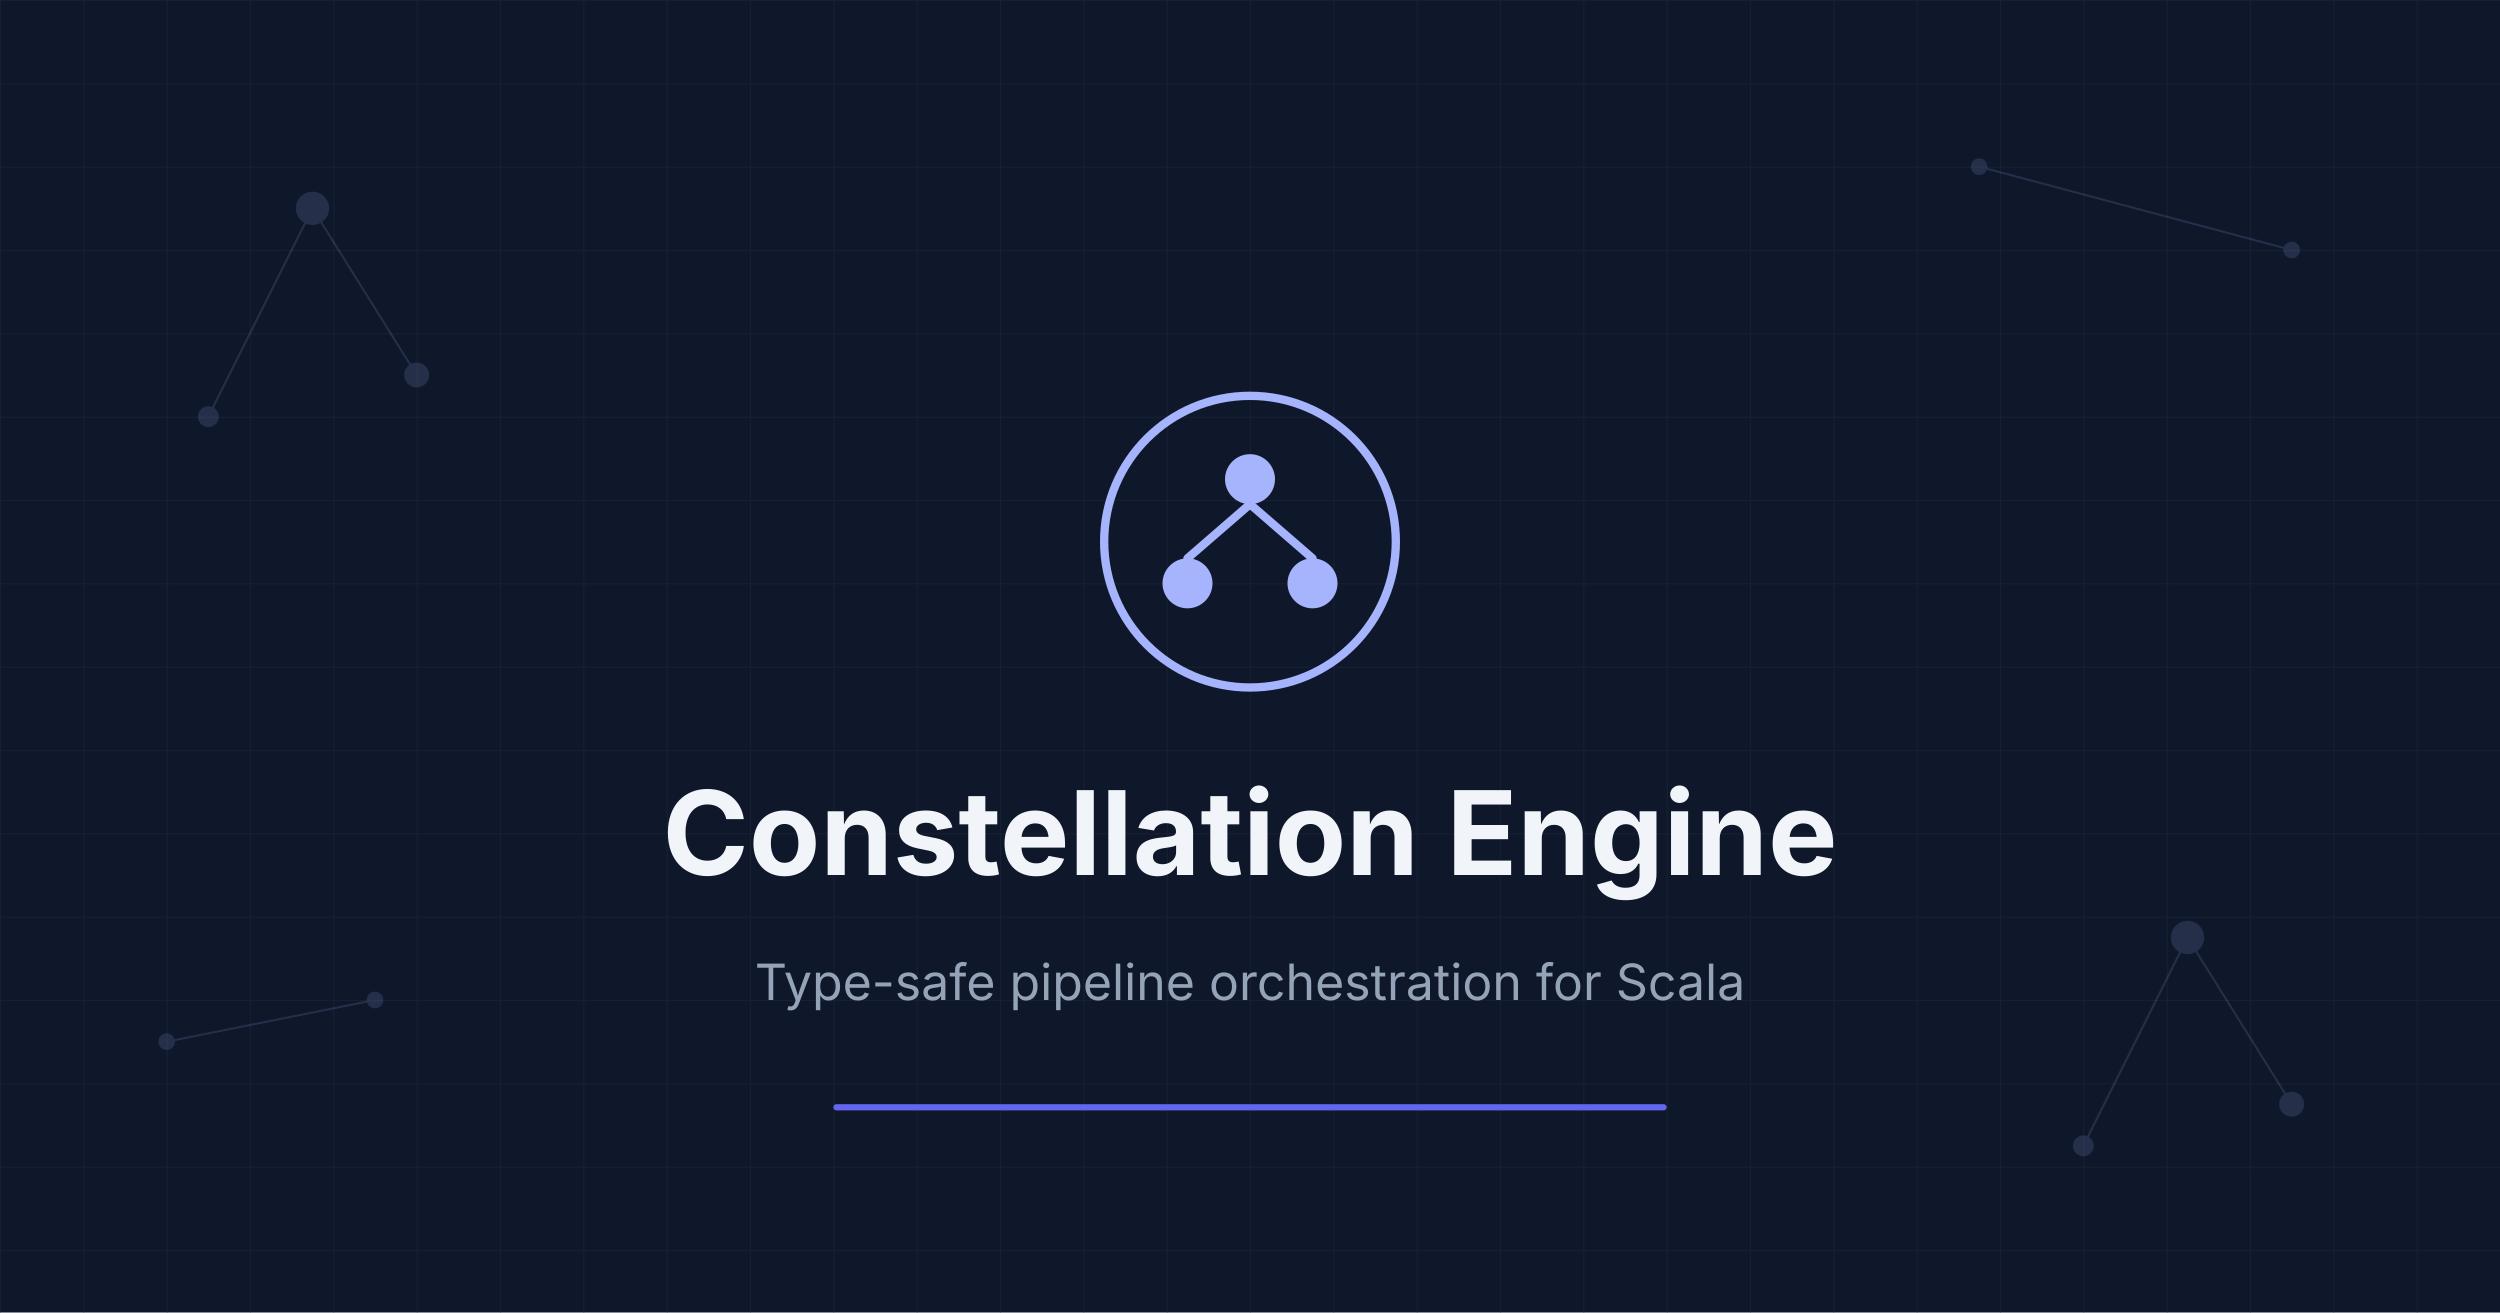
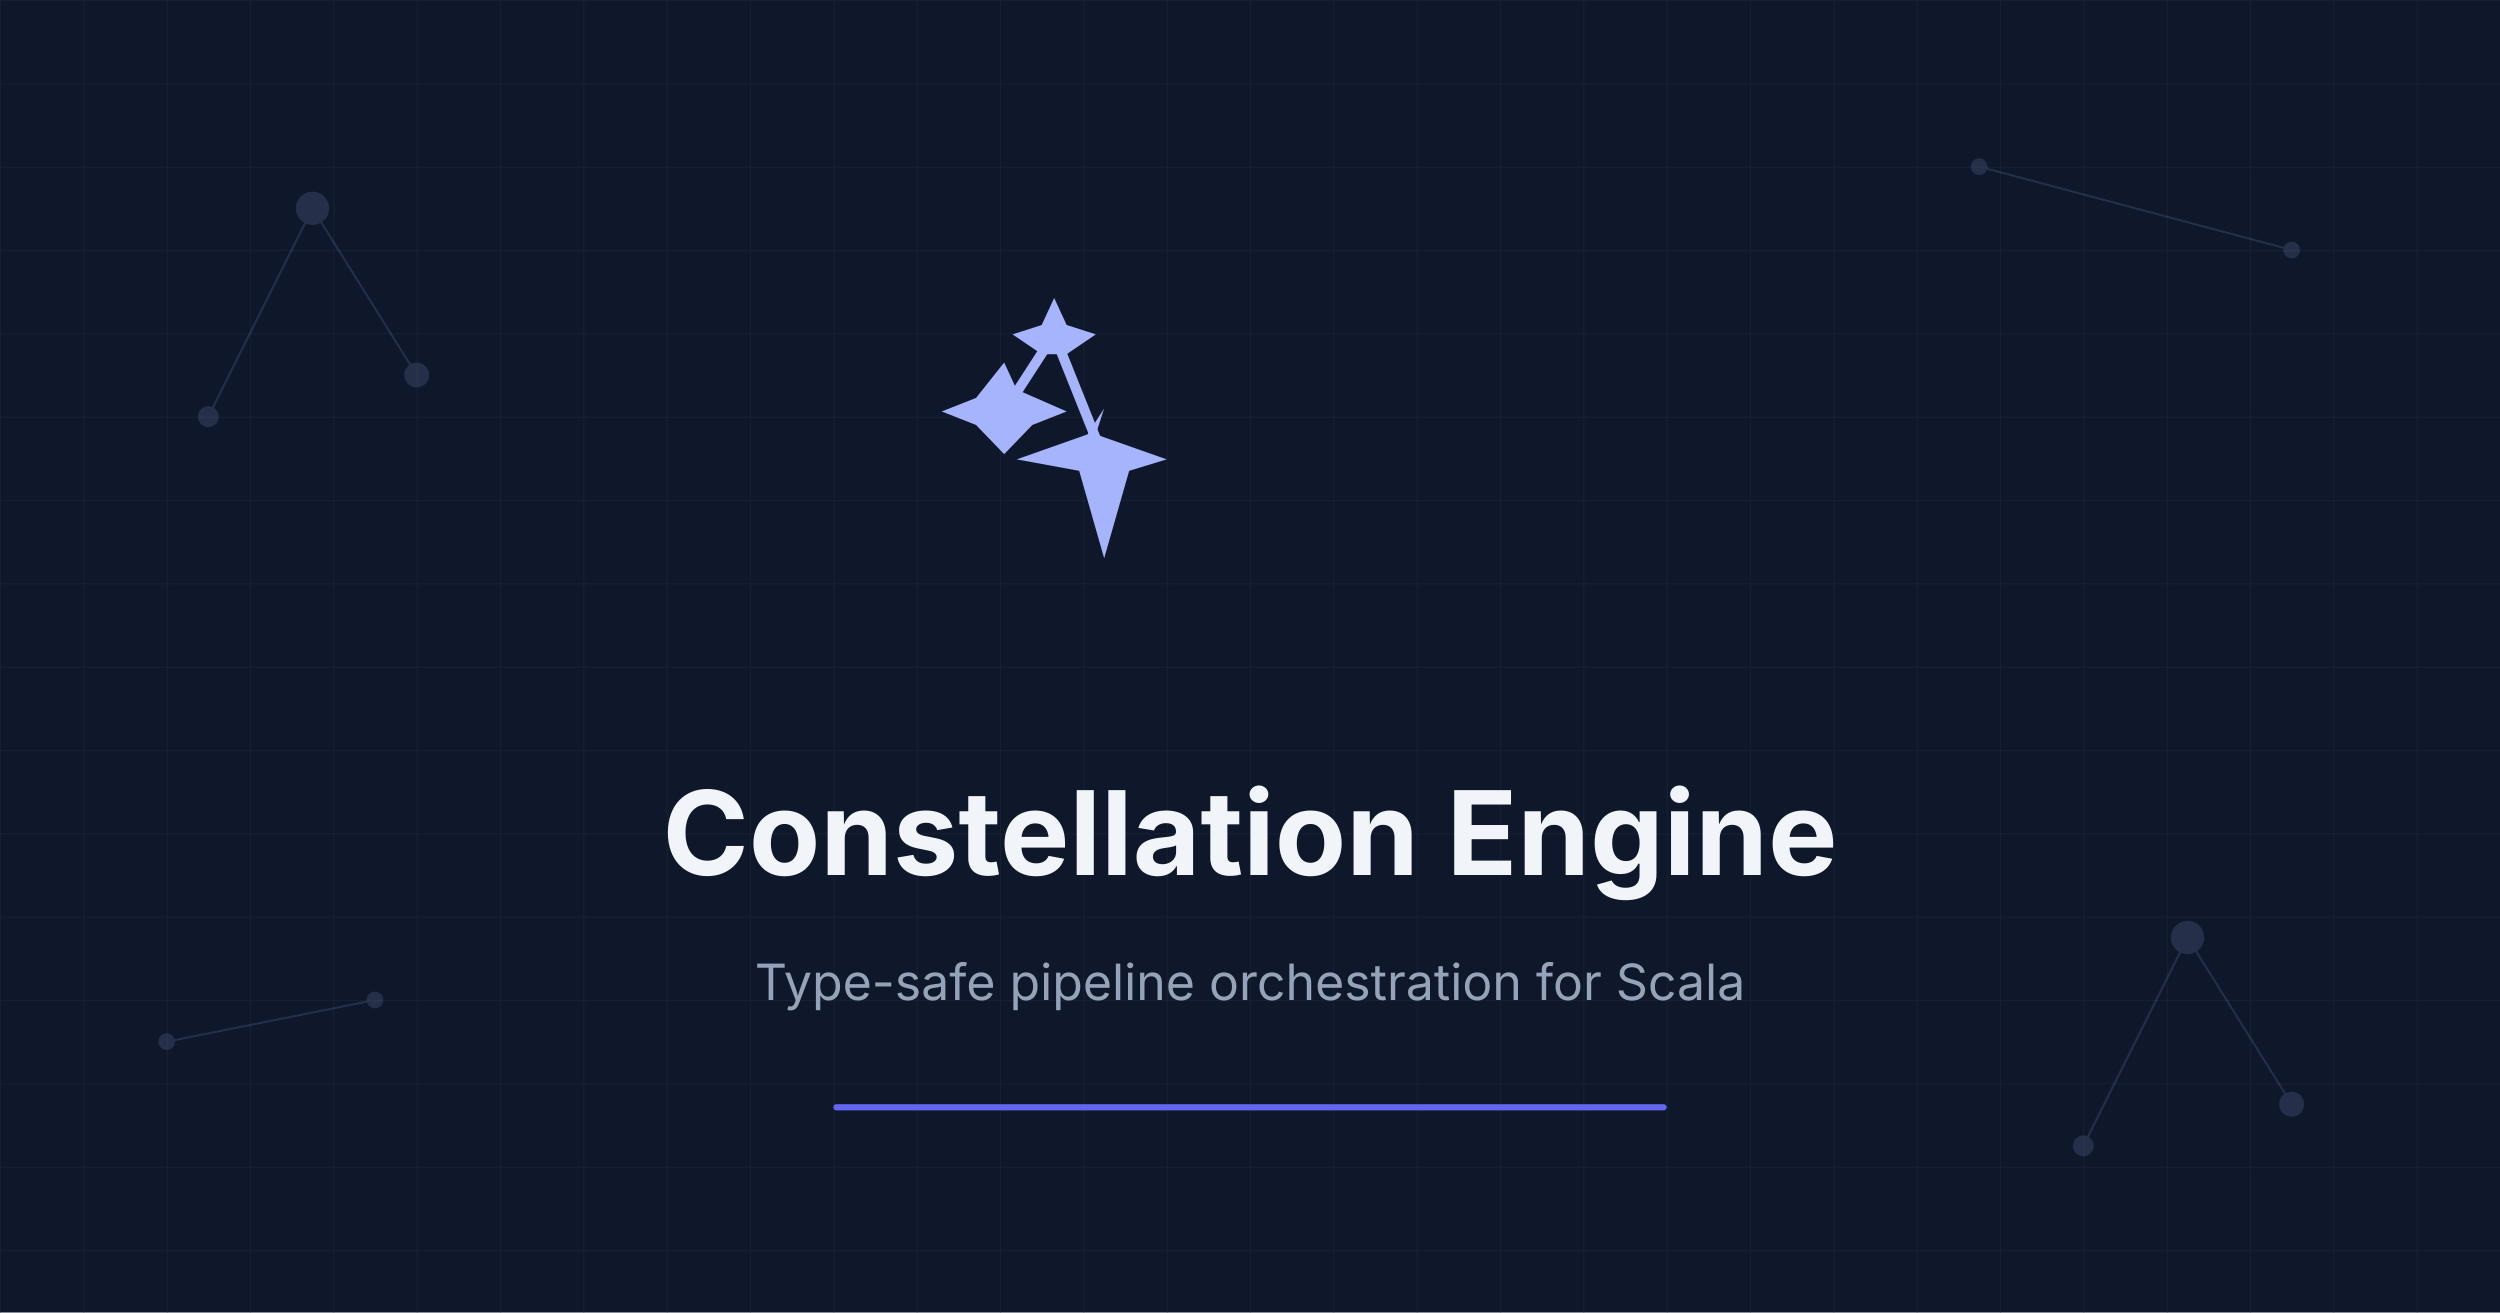
<svg xmlns="http://www.w3.org/2000/svg" viewBox="0 0 1200 630" width="1200" height="630">
  <rect width="1200" height="630" fill="#0f172a" />
  <defs>
    <pattern id="grid" width="40" height="40" patternUnits="userSpaceOnUse">
      <path d="M 40 0 L 0 0 0 40" fill="none" stroke="#1e293b" stroke-width="1" />
    </pattern>
  </defs>
  <rect width="1200" height="630" fill="url(#grid)" opacity="0.5" />
  <g opacity="0.15">
    <circle cx="150" cy="100" r="8" fill="#a5b4fc" />
    <circle cx="200" cy="180" r="6" fill="#a5b4fc" />
    <circle cx="100" cy="200" r="5" fill="#a5b4fc" />
    <line x1="150" y1="100" x2="200" y2="180" stroke="#a5b4fc" stroke-width="1" />
    <line x1="150" y1="100" x2="100" y2="200" stroke="#a5b4fc" stroke-width="1" />
    <circle cx="1050" cy="450" r="8" fill="#a5b4fc" />
    <circle cx="1100" cy="530" r="6" fill="#a5b4fc" />
    <circle cx="1000" cy="550" r="5" fill="#a5b4fc" />
    <line x1="1050" y1="450" x2="1100" y2="530" stroke="#a5b4fc" stroke-width="1" />
    <line x1="1050" y1="450" x2="1000" y2="550" stroke="#a5b4fc" stroke-width="1" />
    <circle cx="950" cy="80" r="4" fill="#a5b4fc" />
    <circle cx="1100" cy="120" r="4" fill="#a5b4fc" />
    <line x1="950" y1="80" x2="1100" y2="120" stroke="#a5b4fc" stroke-width="1" />
    <circle cx="80" cy="500" r="4" fill="#a5b4fc" />
    <circle cx="180" cy="480" r="4" fill="#a5b4fc" />
    <line x1="80" y1="500" x2="180" y2="480" stroke="#a5b4fc" stroke-width="1" />
  </g>
-   <g transform="translate(520, 180)">
-     <circle cx="80" cy="80" r="70" fill="none" stroke="#a5b4fc" stroke-width="4" />
-     <circle cx="80" cy="50" r="12" fill="#a5b4fc" />
-     <circle cx="50" cy="100" r="12" fill="#a5b4fc" />
-     <circle cx="110" cy="100" r="12" fill="#a5b4fc" />
-     <line x1="80" y1="62" x2="50" y2="88" stroke="#a5b4fc" stroke-width="4" stroke-linecap="round" />
-     <line x1="80" y1="62" x2="110" y2="88" stroke="#a5b4fc" stroke-width="4" stroke-linecap="round" />
+   <g transform="translate(440, 120)">
+     <polygon points="66,23 72,36 86,40.5 72,50 60,50 46,40.5 60,36" fill="#a5b4fc" />
+     <polygon points="42,54 48,67 72,77.5 55.5,84 42,98 28.5,84 12,77.5 28.5,71" fill="#a5b4fc" />
+     <polygon points="90,76 86,88.5 120,100.5 102,106 90,148 78,106 48,100.5 82,88.5" fill="#a5b4fc" />
+     <line x1="66" y1="40.5" x2="42" y2="77.5" stroke="#a5b4fc" stroke-width="4.8" stroke-linecap="round" />
+     <line x1="66" y1="40.5" x2="90" y2="100.5" stroke="#a5b4fc" stroke-width="4.8" stroke-linecap="round" />
  </g>
  <text x="600" y="420" text-anchor="middle" font-family="system-ui, -apple-system, 'Segoe UI', sans-serif" font-size="56" font-weight="700" fill="#f1f5f9">
    Constellation Engine
  </text>
  <text x="600" y="480" text-anchor="middle" font-family="system-ui, -apple-system, 'Segoe UI', sans-serif" font-size="24" font-weight="400" fill="#94a3b8">
    Type-safe pipeline orchestration for Scala
  </text>
  <rect x="400" y="530" width="400" height="3" rx="1.5" fill="#6366f1" />
</svg>
